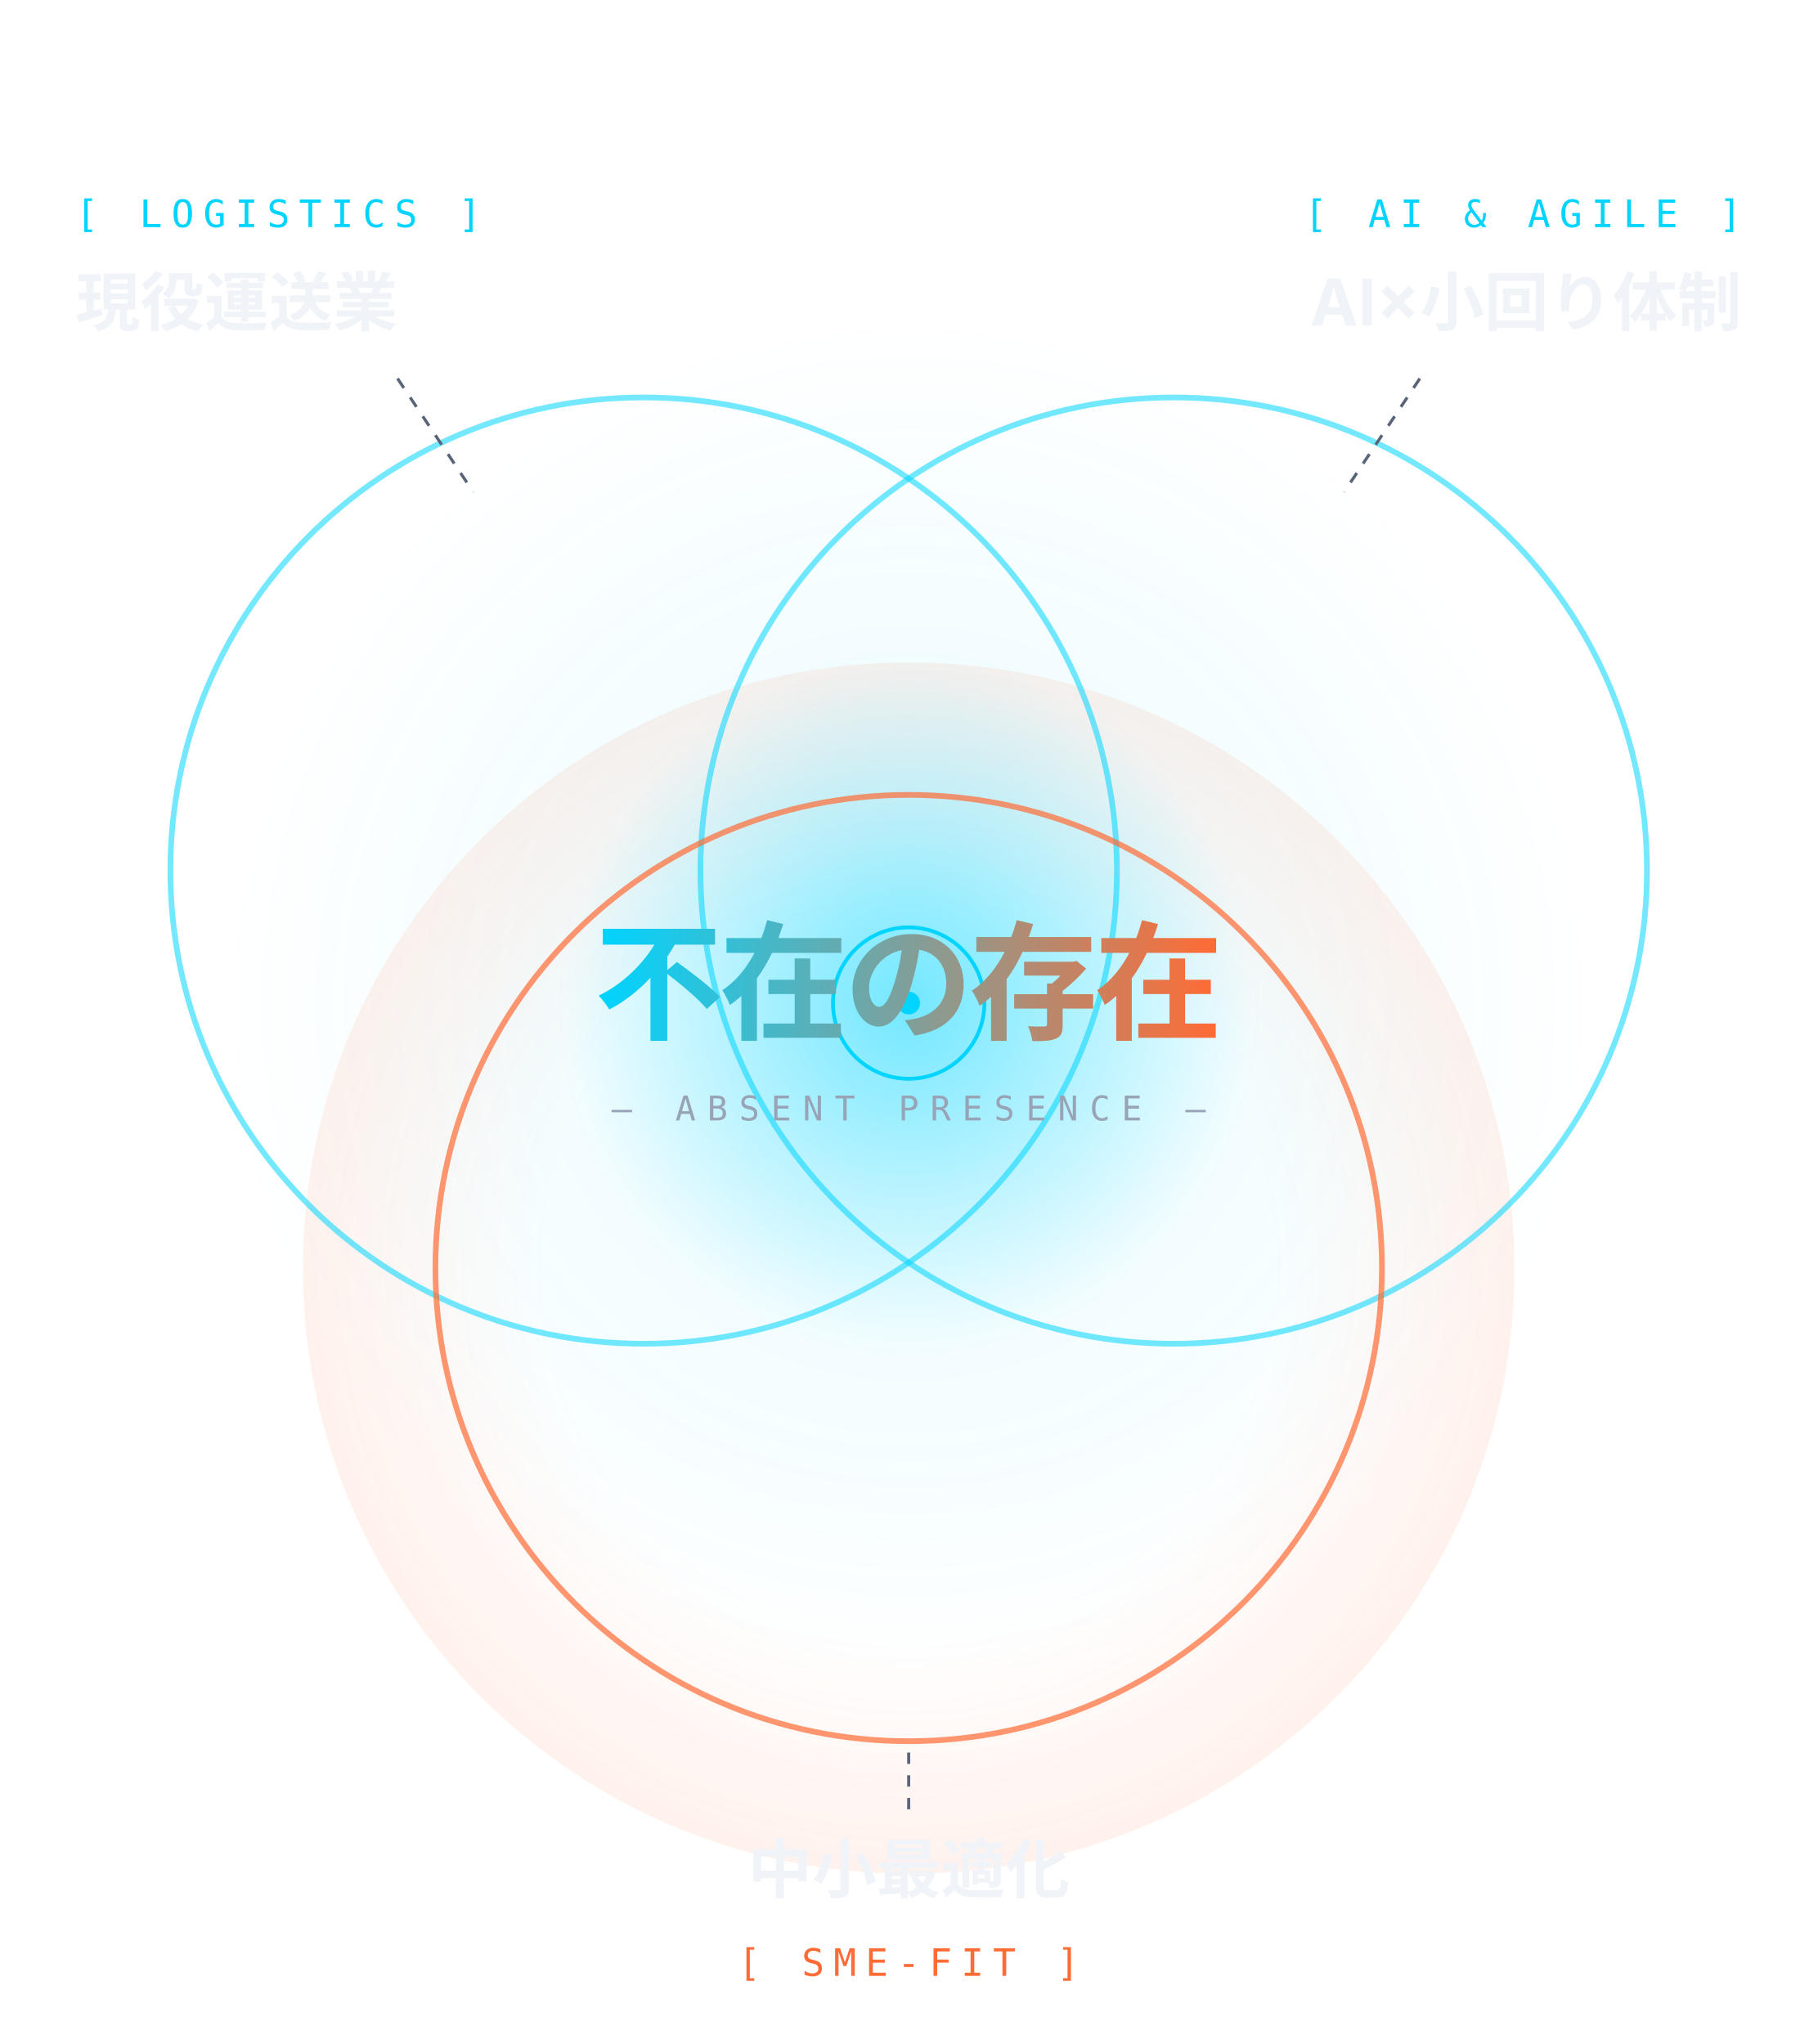
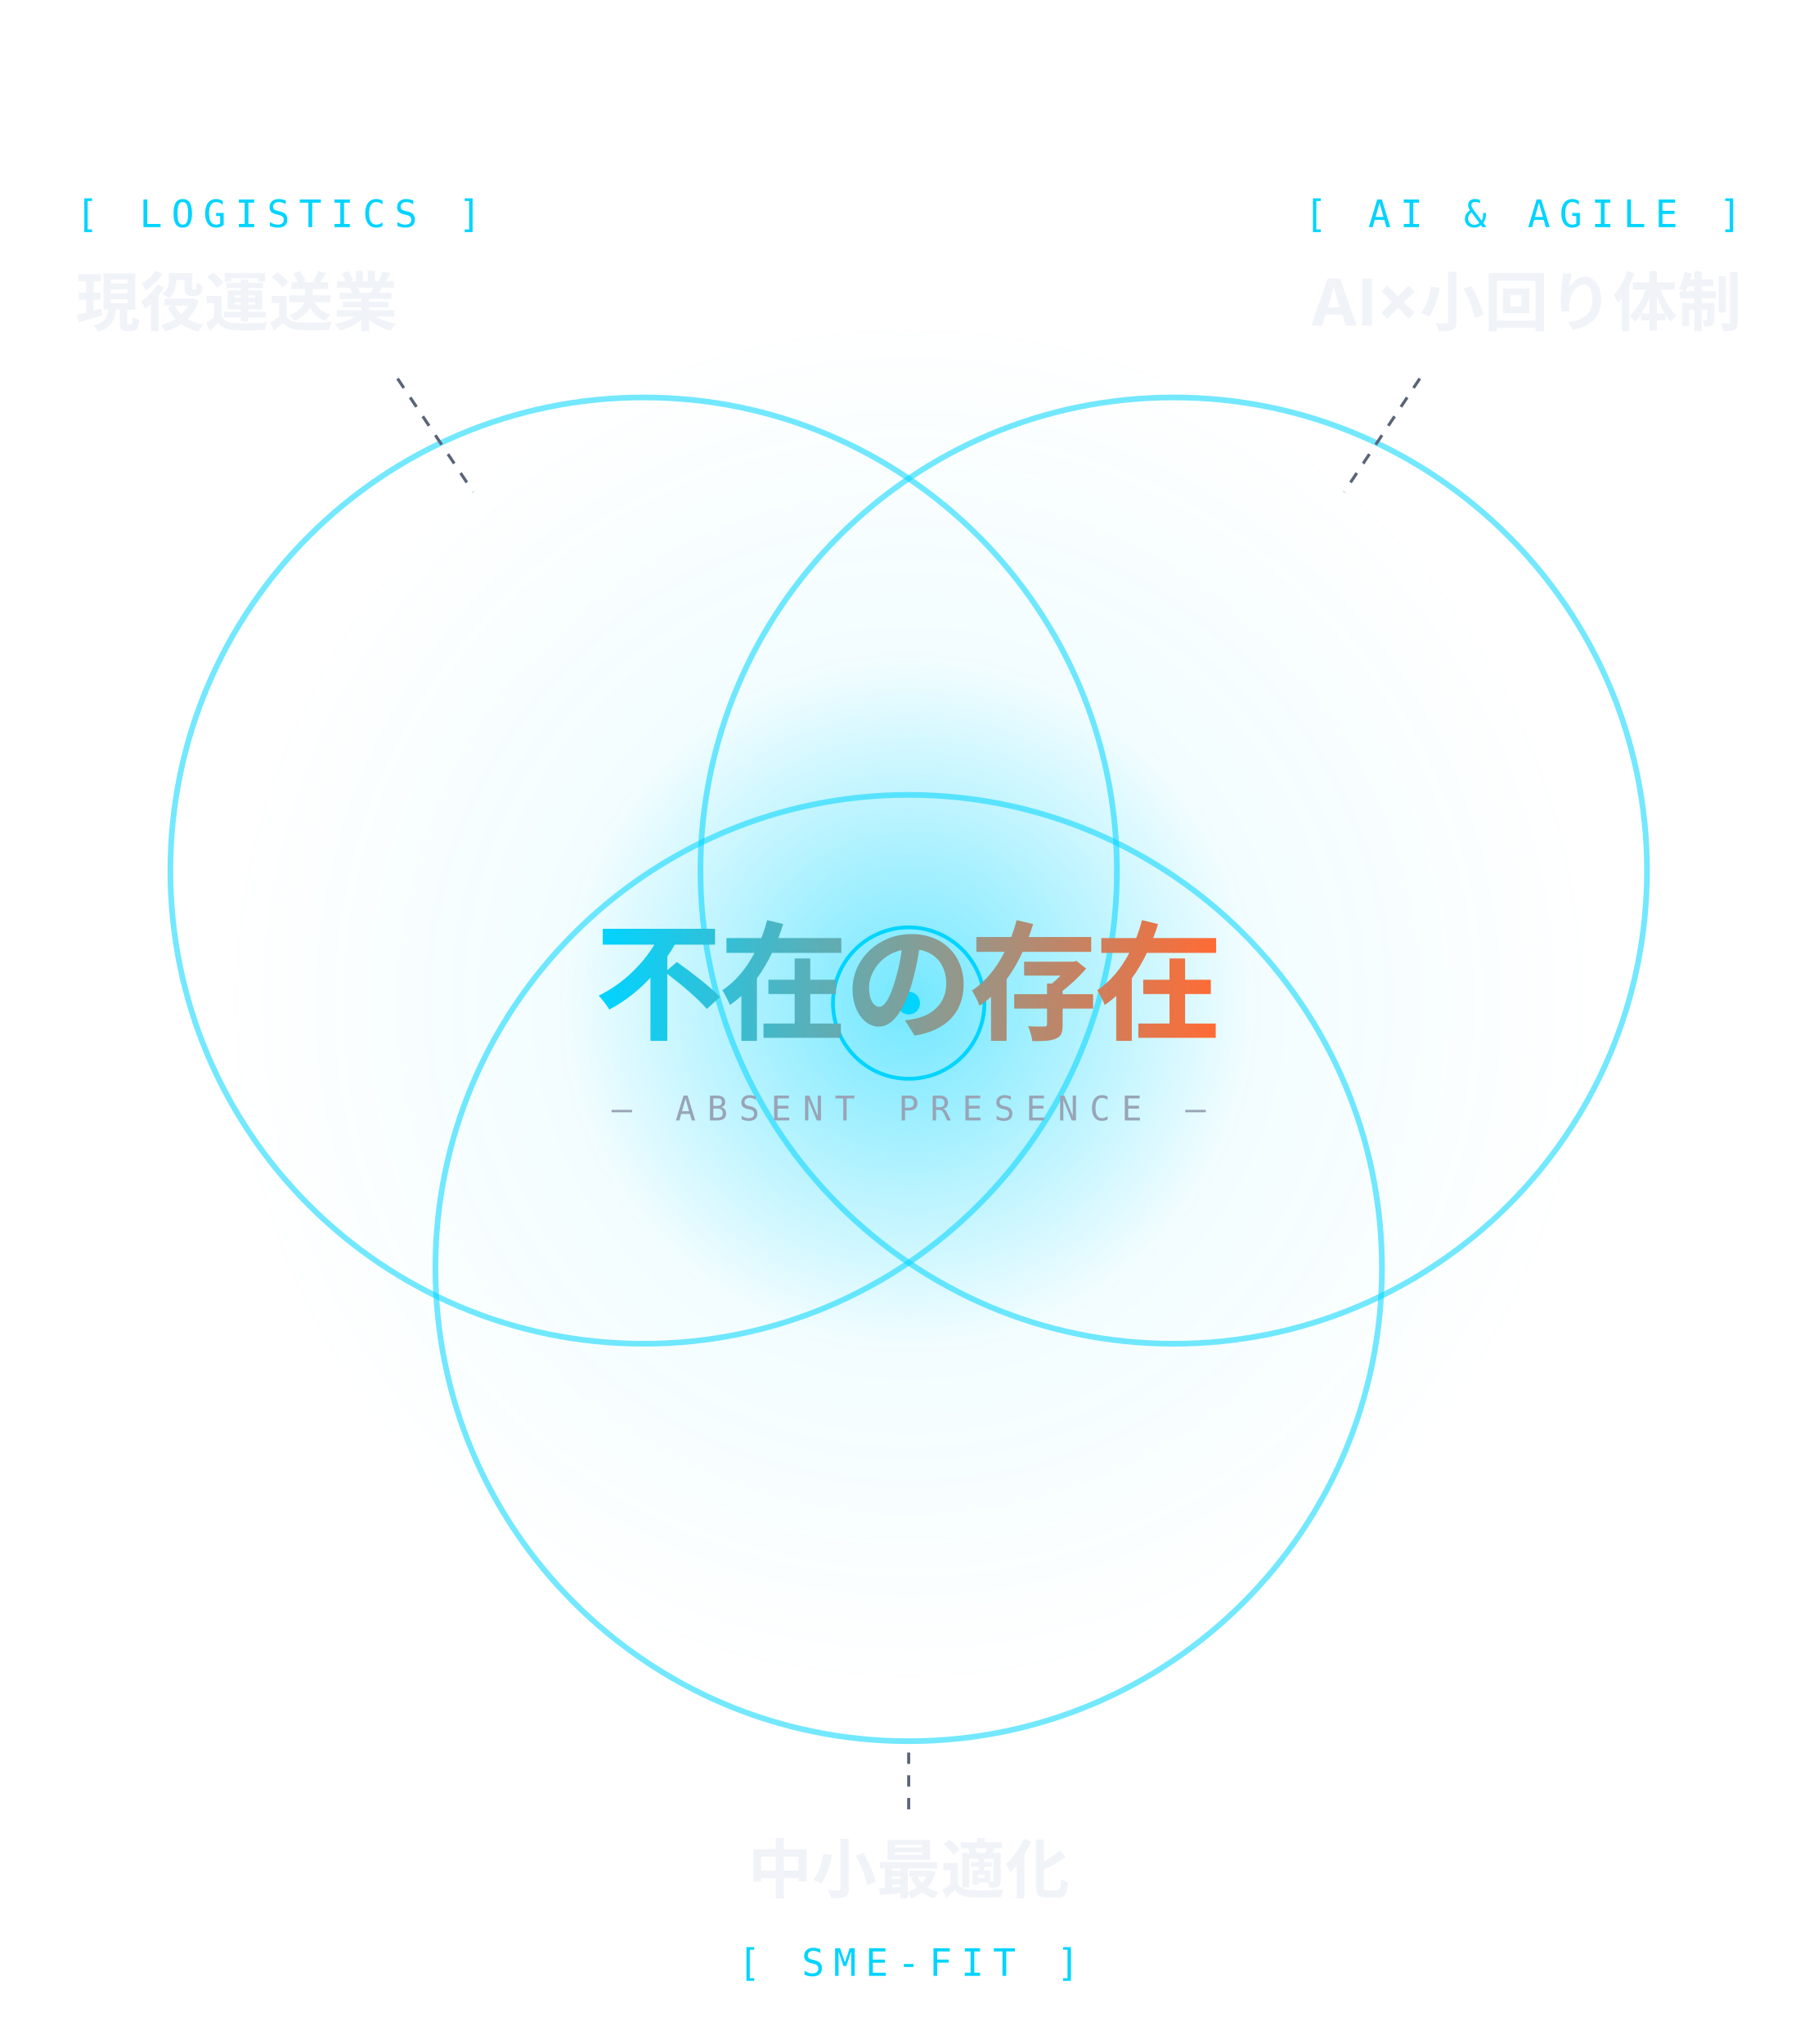
<svg xmlns="http://www.w3.org/2000/svg" viewBox="0 0 480 540" fill="none" aria-labelledby="visualTitle visualDesc">
  <defs>
    <radialGradient id="hv-cGlow">
      <stop offset="0%" stop-color="#00d4ff" stop-opacity="0.55" />
      <stop offset="50%" stop-color="#00d4ff" stop-opacity="0.05" />
      <stop offset="100%" stop-color="#00d4ff" stop-opacity="0" />
    </radialGradient>
-     <radialGradient id="hv-oHalo">
-       <stop offset="60%" stop-color="#ff6b35" stop-opacity="0" />
-       <stop offset="100%" stop-color="#ff6b35" stop-opacity="0.18" />
-     </radialGradient>
    <linearGradient id="hv-grad" x1="0" x2="1">
      <stop offset="0%" stop-color="#00d4ff" />
      <stop offset="100%" stop-color="#ff6b35" />
    </linearGradient>
  </defs>
  <circle cx="240" cy="265" r="180" fill="url(#hv-cGlow)" />
-   <circle cx="240" cy="335" r="160" fill="url(#hv-oHalo)" opacity="0.5" />
  <g stroke-width="1.5">
    <circle cx="170" cy="230" r="125" stroke="#00d4ff" stroke-opacity="0.55" />
    <circle cx="310" cy="230" r="125" stroke="#00d4ff" stroke-opacity="0.55" />
-     <circle cx="240" cy="335" r="125" stroke="#ff6b35" stroke-opacity="0.7" />
+     <circle cx="240" cy="335" r="125" stroke="#00d4ff" stroke-opacity="0.55" />
  </g>
  <circle cx="240" cy="265" r="20" fill="none" stroke="#00d4ff" stroke-width="1">
    <animate attributeName="r" values="20;65;20" dur="3.2s" repeatCount="indefinite" />
    <animate attributeName="stroke-opacity" values="0.7;0;0.7" dur="3.2s" repeatCount="indefinite" />
  </circle>
  <circle cx="240" cy="265" r="3" fill="#00d4ff">
    <animate attributeName="opacity" values="1;0.3;1" dur="1.6s" repeatCount="indefinite" />
  </circle>
  <g stroke="#5a6478" stroke-width="0.8" stroke-dasharray="3,3">
    <line x1="105" y1="100" x2="125" y2="130" />
    <line x1="375" y1="100" x2="355" y2="130" />
    <line x1="240" y1="478" x2="240" y2="460" />
  </g>
  <g>
    <text x="20" y="60" font-family="'JetBrains Mono', monospace" font-size="10" letter-spacing="2.4" fill="#00d4ff">[ LOGISTICS ]</text>
    <text x="20" y="86" font-family="-apple-system, 'Hiragino Sans', sans-serif" font-size="17" font-weight="700" fill="#f0f3f8">現役運送業</text>
  </g>
  <g>
    <text x="460" y="60" text-anchor="end" font-family="'JetBrains Mono', monospace" font-size="10" letter-spacing="2.4" fill="#00d4ff">[ AI &amp; AGILE ]</text>
    <text x="460" y="86" text-anchor="end" font-family="-apple-system, 'Hiragino Sans', sans-serif" font-size="17" font-weight="700" fill="#f0f3f8">AI×小回り体制</text>
  </g>
  <g>
    <text x="240" y="500" text-anchor="middle" font-family="-apple-system, 'Hiragino Sans', sans-serif" font-size="17" font-weight="700" fill="#f0f3f8">中小最適化</text>
-     <text x="240" y="522" text-anchor="middle" font-family="'JetBrains Mono', monospace" font-size="10" letter-spacing="2.4" fill="#ff6b35">[ SME-FIT ]</text>
+     <text x="240" y="522" text-anchor="middle" font-family="'JetBrains Mono', monospace" font-size="10" letter-spacing="2.4" fill="#00d4ff">[ SME-FIT ]</text>
  </g>
  <g>
    <text x="240" y="272" text-anchor="middle" font-family="-apple-system, 'Hiragino Sans', sans-serif" font-size="34" font-weight="800" fill="url(#hv-grad)" letter-spacing="-1">不在の存在</text>
    <text x="240" y="296" text-anchor="middle" font-family="'JetBrains Mono', monospace" font-size="9" letter-spacing="3" fill="#98a4b6">— ABSENT PRESENCE —</text>
  </g>
</svg>
